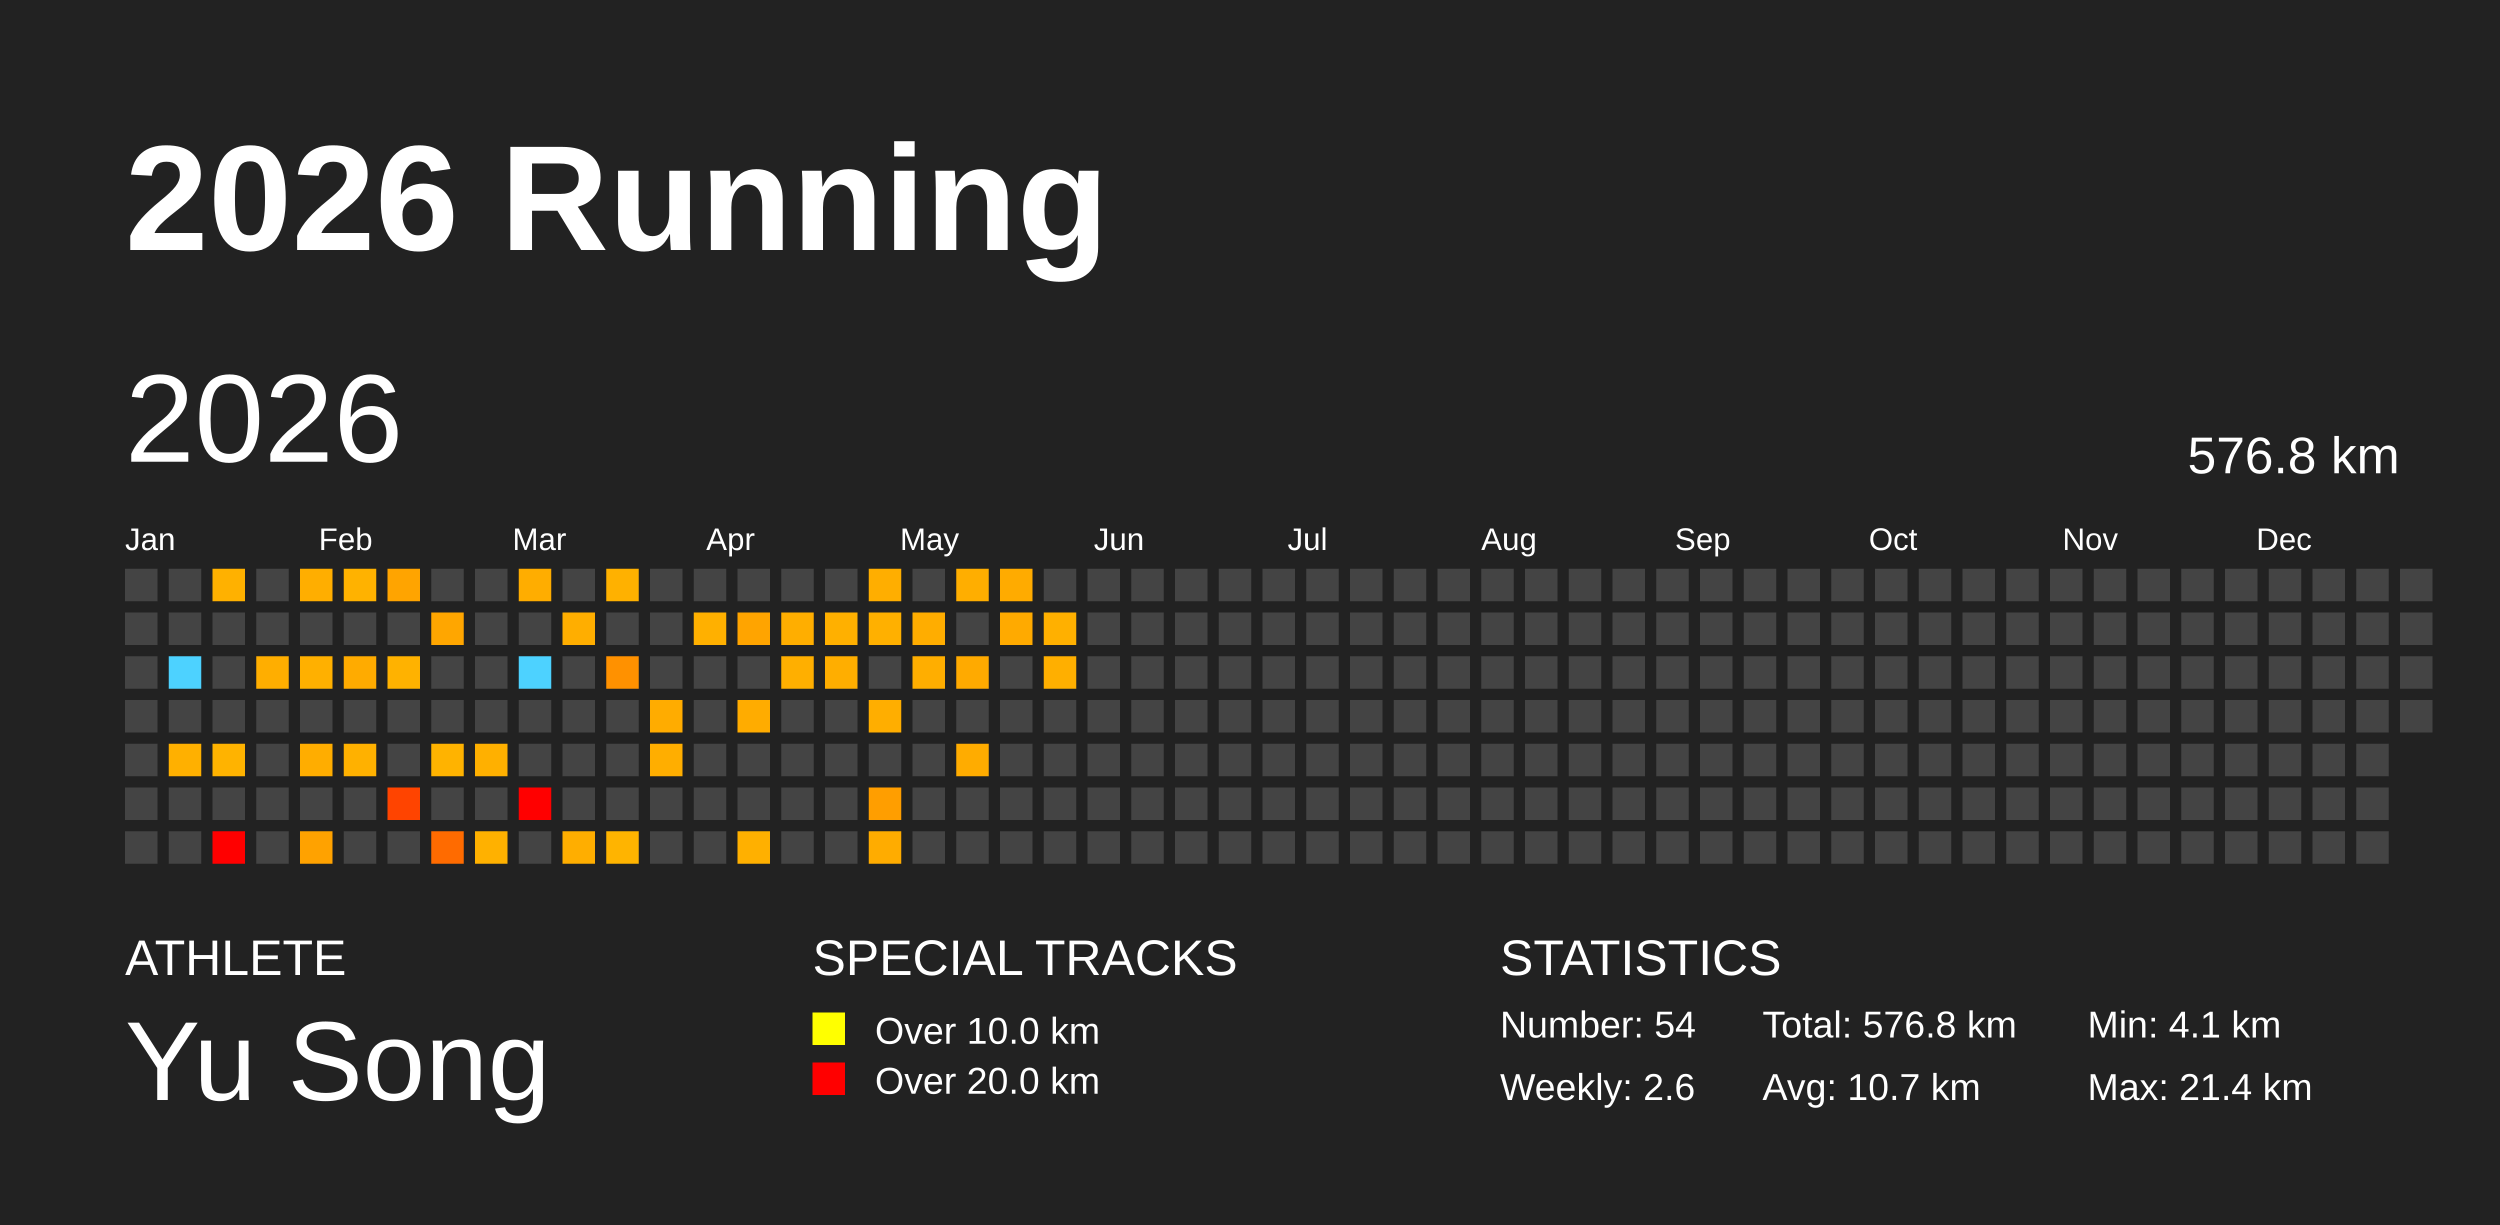
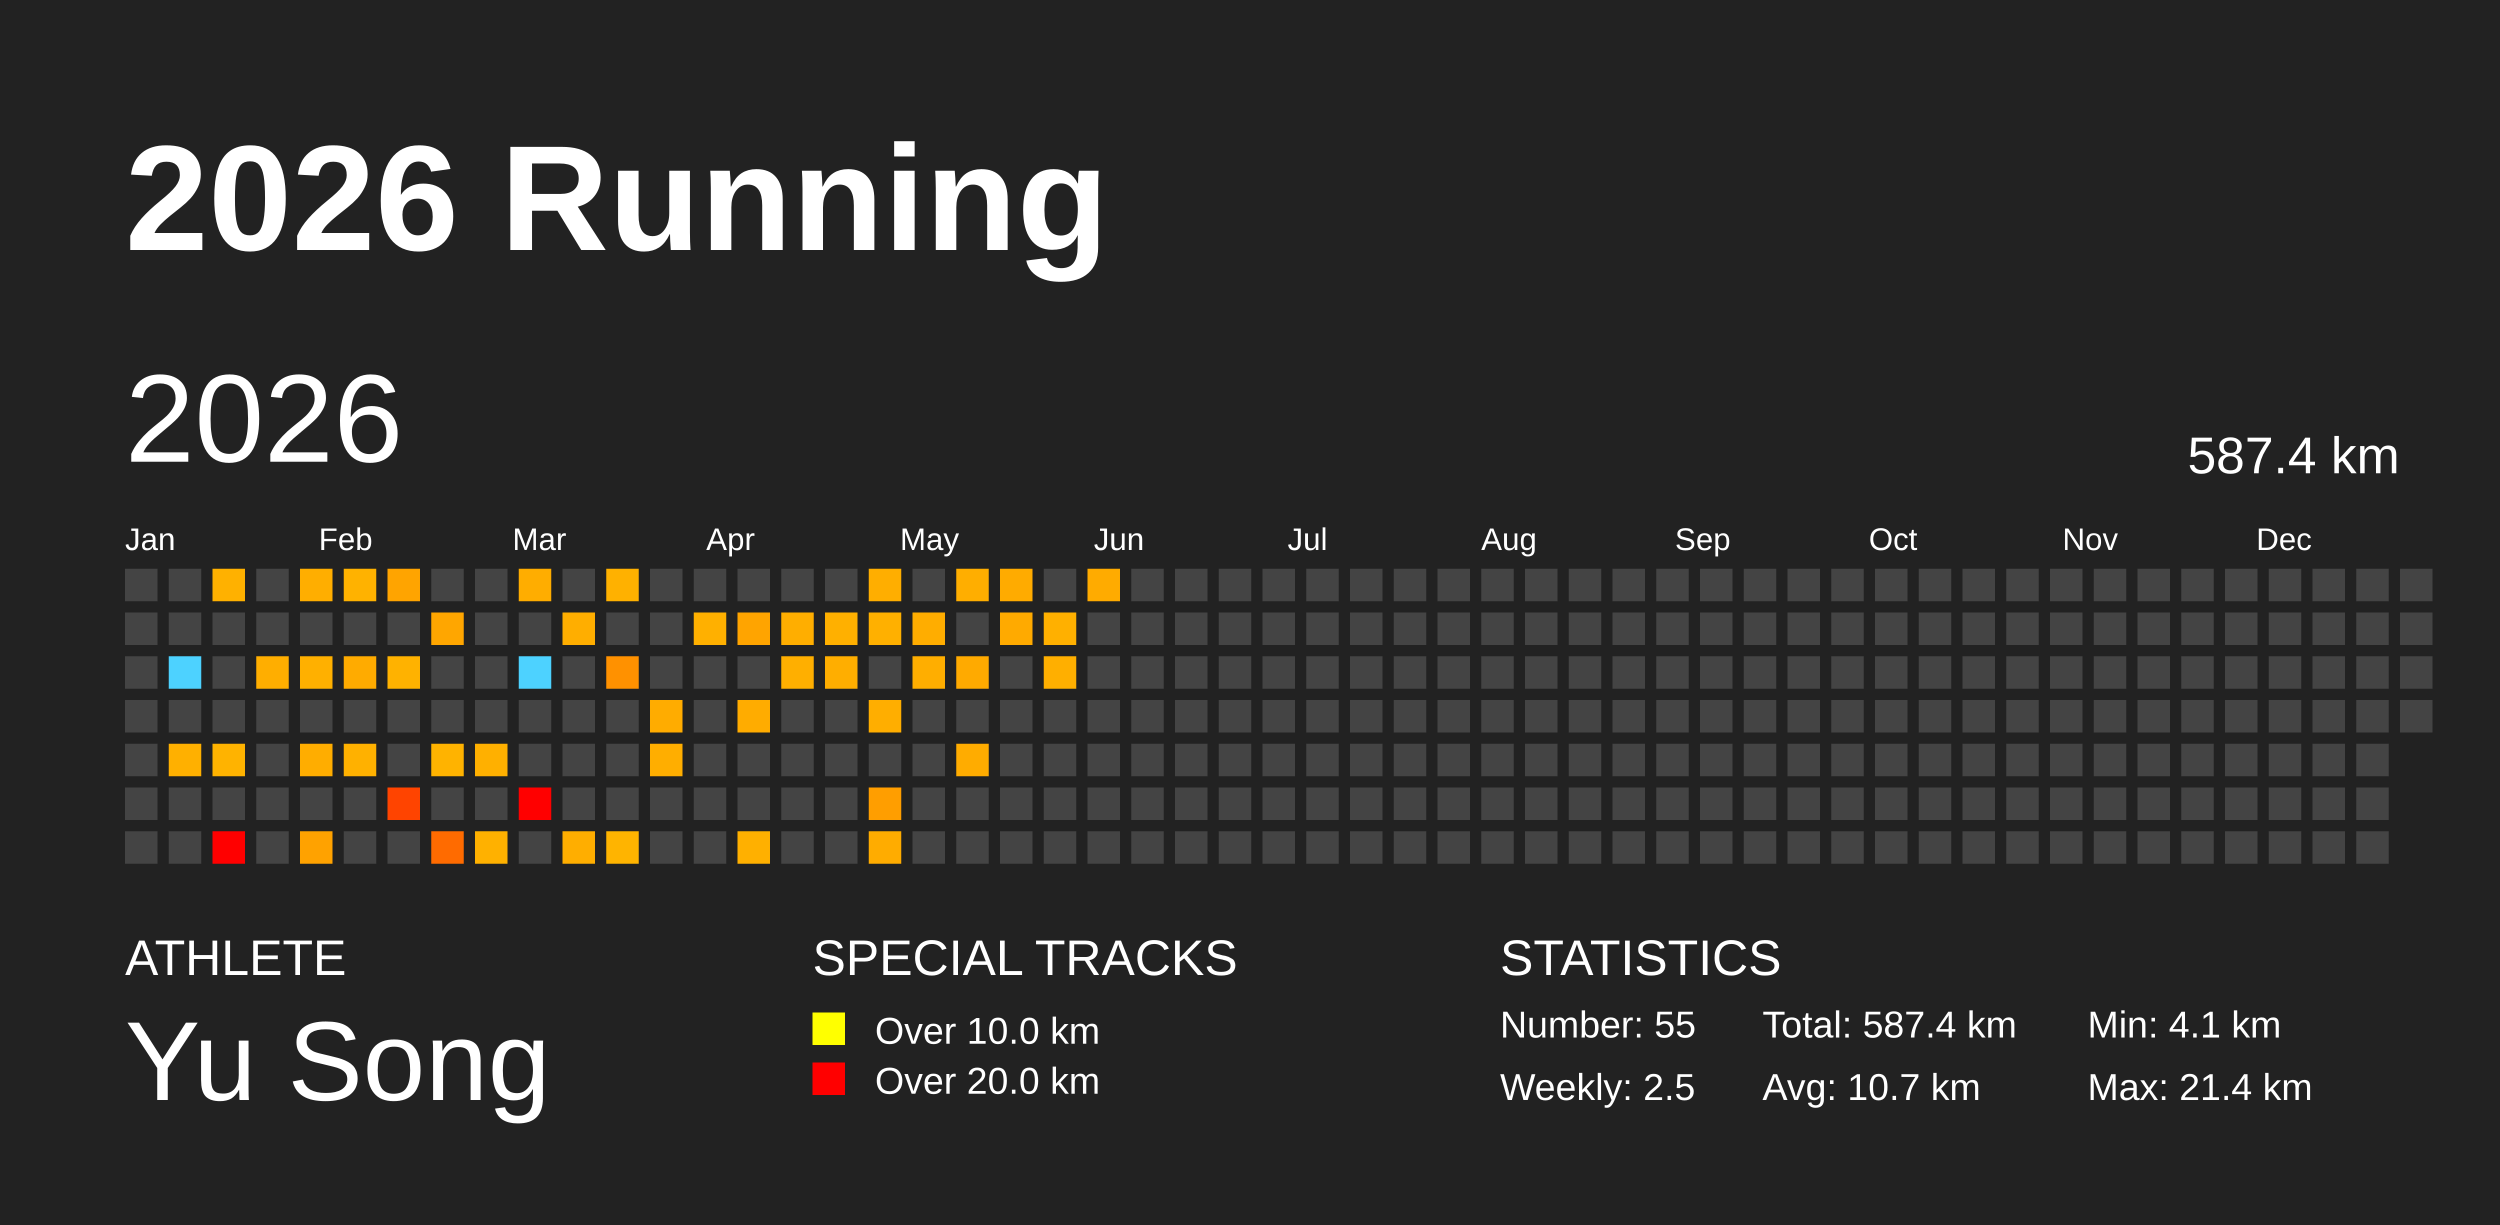
<svg xmlns="http://www.w3.org/2000/svg" baseProfile="full" height="98mm" version="1.1" viewBox="0,0,200,98" width="200mm">
  <defs />
  <rect fill="#222222" height="98" width="200" x="0" y="0" />
  <text fill="#FFFFFF" style="font-size:12px; font-family:Arial; font-weight:bold;" x="10" y="20">2026 Running</text>
  <text fill="#FFFFFF" style="font-size:4px; font-family:Arial" x="10" y="78">ATHLETE</text>
  <text fill="#FFFFFF" style="font-size:9px; font-family:Arial" x="10" y="88">Yu Song</text>
  <text fill="#FFFFFF" style="font-size:4px; font-family:Arial" x="65" y="78">SPECIAL TRACKS</text>
  <rect fill="yellow" height="2.6" width="2.6" x="65" y="81" />
  <text fill="#FFFFFF" style="font-size:3px; font-family:Arial" x="70" y="83.5">Over 10.0 km</text>
  <rect fill="red" height="2.6" width="2.6" x="65" y="85" />
  <text fill="#FFFFFF" style="font-size:3px; font-family:Arial" x="70" y="87.5">Over 20.0 km</text>
  <text fill="#FFFFFF" style="font-size:4px; font-family:Arial" x="120" y="78">STATISTICS</text>
-   <text fill="#FFFFFF" style="font-size:3px; font-family:Arial" x="120" y="83">Number: 54</text>
-   <text fill="#FFFFFF" style="font-size:3px; font-family:Arial" x="120" y="88">Weekly: 2.6</text>
-   <text fill="#FFFFFF" style="font-size:3px; font-family:Arial" x="141" y="83">Total: 576.8 km</text>
+   <text fill="#FFFFFF" style="font-size:3px; font-family:Arial" x="120" y="83">Number: 55</text>
+   <text fill="#FFFFFF" style="font-size:3px; font-family:Arial" x="120" y="88">Weekly: 2.5</text>
+   <text fill="#FFFFFF" style="font-size:3px; font-family:Arial" x="141" y="83">Total: 587.4 km</text>
  <text fill="#FFFFFF" style="font-size:3px; font-family:Arial" x="141" y="88">Avg: 10.7 km</text>
  <text fill="#FFFFFF" style="font-size:3px; font-family:Arial" x="167" y="83">Min: 4.1 km</text>
  <text fill="#FFFFFF" style="font-size:3px; font-family:Arial" x="167" y="88">Max: 21.4 km</text>
  <text dominant-baseline="hanging" fill="#FFFFFF" style="font-size:10.0px; font-family:Arial;" x="10" y="30">2026</text>
-   <text dominant-baseline="hanging" fill="#FFFFFF" style="font-size:4.125px; font-family:Arial;" x="175" y="35">576.8 km</text>
+   <text dominant-baseline="hanging" fill="#FFFFFF" style="font-size:4.125px; font-family:Arial;" x="175" y="35">587.4 km</text>
  <text fill="#FFFFFF" style="font-size:2.5px; font-family:Arial" x="10.0" y="44">Jan</text>
  <text fill="#FFFFFF" style="font-size:2.5px; font-family:Arial" x="25.5" y="44">Feb</text>
  <text fill="#FFFFFF" style="font-size:2.5px; font-family:Arial" x="41.0" y="44">Mar</text>
  <text fill="#FFFFFF" style="font-size:2.5px; font-family:Arial" x="56.5" y="44">Apr</text>
  <text fill="#FFFFFF" style="font-size:2.5px; font-family:Arial" x="72.0" y="44">May</text>
  <text fill="#FFFFFF" style="font-size:2.5px; font-family:Arial" x="87.5" y="44">Jun</text>
  <text fill="#FFFFFF" style="font-size:2.5px; font-family:Arial" x="103.0" y="44">Jul</text>
  <text fill="#FFFFFF" style="font-size:2.5px; font-family:Arial" x="118.5" y="44">Aug</text>
  <text fill="#FFFFFF" style="font-size:2.5px; font-family:Arial" x="134.0" y="44">Sep</text>
  <text fill="#FFFFFF" style="font-size:2.5px; font-family:Arial" x="149.5" y="44">Oct</text>
  <text fill="#FFFFFF" style="font-size:2.5px; font-family:Arial" x="165.0" y="44">Nov</text>
  <text fill="#FFFFFF" style="font-size:2.5px; font-family:Arial" x="180.5" y="44">Dec</text>
  <rect fill="#444444" height="2.6" width="2.6" x="10.0" y="45.5" />
  <rect fill="#444444" height="2.6" width="2.6" x="10.0" y="49.0" />
  <rect fill="#444444" height="2.6" width="2.6" x="10.0" y="52.5" />
  <rect fill="#444444" height="2.6" width="2.6" x="10.0" y="56.0" />
  <rect fill="#444444" height="2.6" width="2.6" x="10.0" y="59.5" />
  <rect fill="#444444" height="2.6" width="2.6" x="10.0" y="63.0" />
  <rect fill="#444444" height="2.6" width="2.6" x="10.0" y="66.5" />
  <rect fill="#444444" height="2.6" width="2.6" x="13.5" y="45.5" />
  <rect fill="#444444" height="2.6" width="2.6" x="13.5" y="49.0" />
  <rect fill="#4dd2ff" height="2.6" width="2.6" x="13.5" y="52.5" />
  <rect fill="#444444" height="2.6" width="2.6" x="13.5" y="56.0" />
  <rect fill="#ffb000" height="2.6" width="2.6" x="13.5" y="59.5" />
  <rect fill="#444444" height="2.6" width="2.6" x="13.5" y="63.0" />
  <rect fill="#444444" height="2.6" width="2.6" x="13.5" y="66.5" />
  <rect fill="#ffb100" height="2.6" width="2.6" x="17.0" y="45.5" />
  <rect fill="#444444" height="2.6" width="2.6" x="17.0" y="49.0" />
  <rect fill="#444444" height="2.6" width="2.6" x="17.0" y="52.5" />
  <rect fill="#444444" height="2.6" width="2.6" x="17.0" y="56.0" />
  <rect fill="#ffb300" height="2.6" width="2.6" x="17.0" y="59.5" />
  <rect fill="#444444" height="2.6" width="2.6" x="17.0" y="63.0" />
  <rect fill="red" height="2.6" width="2.6" x="17.0" y="66.5" />
  <rect fill="#444444" height="2.6" width="2.6" x="20.5" y="45.5" />
  <rect fill="#444444" height="2.6" width="2.6" x="20.5" y="49.0" />
  <rect fill="#ffae00" height="2.6" width="2.6" x="20.5" y="52.5" />
  <rect fill="#444444" height="2.6" width="2.6" x="20.5" y="56.0" />
  <rect fill="#444444" height="2.6" width="2.6" x="20.5" y="59.5" />
  <rect fill="#444444" height="2.6" width="2.6" x="20.5" y="63.0" />
  <rect fill="#444444" height="2.6" width="2.6" x="20.5" y="66.5" />
  <rect fill="#ffae00" height="2.6" width="2.6" x="24.0" y="45.5" />
  <rect fill="#444444" height="2.6" width="2.6" x="24.0" y="49.0" />
  <rect fill="#ffb000" height="2.6" width="2.6" x="24.0" y="52.5" />
  <rect fill="#444444" height="2.6" width="2.6" x="24.0" y="56.0" />
  <rect fill="#ffad00" height="2.6" width="2.6" x="24.0" y="59.5" />
  <rect fill="#444444" height="2.6" width="2.6" x="24.0" y="63.0" />
  <rect fill="#ffa200" height="2.6" width="2.6" x="24.0" y="66.5" />
  <rect fill="#ffb200" height="2.6" width="2.6" x="27.5" y="45.5" />
  <rect fill="#444444" height="2.6" width="2.6" x="27.5" y="49.0" />
  <rect fill="#ffab00" height="2.6" width="2.6" x="27.5" y="52.5" />
  <rect fill="#444444" height="2.6" width="2.6" x="27.5" y="56.0" />
  <rect fill="#ffb100" height="2.6" width="2.6" x="27.5" y="59.5" />
  <rect fill="#444444" height="2.6" width="2.6" x="27.5" y="63.0" />
  <rect fill="#444444" height="2.6" width="2.6" x="27.5" y="66.5" />
  <rect fill="#ffa400" height="2.6" width="2.6" x="31.0" y="45.5" />
  <rect fill="#444444" height="2.6" width="2.6" x="31.0" y="49.0" />
  <rect fill="#ffb200" height="2.6" width="2.6" x="31.0" y="52.5" />
  <rect fill="#444444" height="2.6" width="2.6" x="31.0" y="56.0" />
  <rect fill="#444444" height="2.6" width="2.6" x="31.0" y="59.5" />
  <rect fill="#ff4400" height="2.6" width="2.6" x="31.0" y="63.0" />
  <rect fill="#444444" height="2.6" width="2.6" x="31.0" y="66.5" />
  <rect fill="#444444" height="2.6" width="2.6" x="34.5" y="45.5" />
  <rect fill="#ffa600" height="2.6" width="2.6" x="34.5" y="49.0" />
  <rect fill="#444444" height="2.6" width="2.6" x="34.5" y="52.5" />
  <rect fill="#444444" height="2.6" width="2.6" x="34.5" y="56.0" />
  <rect fill="#ffb300" height="2.6" width="2.6" x="34.5" y="59.5" />
  <rect fill="#444444" height="2.6" width="2.6" x="34.5" y="63.0" />
  <rect fill="#ff6b00" height="2.6" width="2.6" x="34.5" y="66.5" />
  <rect fill="#444444" height="2.6" width="2.6" x="38.0" y="45.5" />
  <rect fill="#444444" height="2.6" width="2.6" x="38.0" y="49.0" />
  <rect fill="#444444" height="2.6" width="2.6" x="38.0" y="52.5" />
  <rect fill="#444444" height="2.6" width="2.6" x="38.0" y="56.0" />
  <rect fill="#ffb000" height="2.6" width="2.6" x="38.0" y="59.5" />
  <rect fill="#444444" height="2.6" width="2.6" x="38.0" y="63.0" />
  <rect fill="#ffb100" height="2.6" width="2.6" x="38.0" y="66.5" />
  <rect fill="#ffad00" height="2.6" width="2.6" x="41.5" y="45.5" />
  <rect fill="#444444" height="2.6" width="2.6" x="41.5" y="49.0" />
  <rect fill="#4dd2ff" height="2.6" width="2.6" x="41.5" y="52.5" />
  <rect fill="#444444" height="2.6" width="2.6" x="41.5" y="56.0" />
  <rect fill="#444444" height="2.6" width="2.6" x="41.5" y="59.5" />
  <rect fill="red" height="2.6" width="2.6" x="41.5" y="63.0" />
  <rect fill="#444444" height="2.6" width="2.6" x="41.5" y="66.5" />
  <rect fill="#444444" height="2.6" width="2.6" x="45.0" y="45.5" />
  <rect fill="#ffae00" height="2.6" width="2.6" x="45.0" y="49.0" />
  <rect fill="#444444" height="2.6" width="2.6" x="45.0" y="52.5" />
  <rect fill="#444444" height="2.6" width="2.6" x="45.0" y="56.0" />
  <rect fill="#444444" height="2.6" width="2.6" x="45.0" y="59.5" />
  <rect fill="#444444" height="2.6" width="2.6" x="45.0" y="63.0" />
  <rect fill="#ffae00" height="2.6" width="2.6" x="45.0" y="66.5" />
  <rect fill="#ffb100" height="2.6" width="2.6" x="48.5" y="45.5" />
  <rect fill="#444444" height="2.6" width="2.6" x="48.5" y="49.0" />
  <rect fill="#ff9100" height="2.6" width="2.6" x="48.5" y="52.5" />
  <rect fill="#444444" height="2.6" width="2.6" x="48.5" y="56.0" />
  <rect fill="#444444" height="2.6" width="2.6" x="48.5" y="59.5" />
  <rect fill="#444444" height="2.6" width="2.6" x="48.5" y="63.0" />
  <rect fill="#ffb400" height="2.6" width="2.6" x="48.5" y="66.5" />
  <rect fill="#444444" height="2.6" width="2.6" x="52.0" y="45.5" />
  <rect fill="#444444" height="2.6" width="2.6" x="52.0" y="49.0" />
  <rect fill="#444444" height="2.6" width="2.6" x="52.0" y="52.5" />
  <rect fill="#ffac00" height="2.6" width="2.6" x="52.0" y="56.0" />
  <rect fill="#ffae00" height="2.6" width="2.6" x="52.0" y="59.5" />
  <rect fill="#444444" height="2.6" width="2.6" x="52.0" y="63.0" />
  <rect fill="#444444" height="2.6" width="2.6" x="52.0" y="66.5" />
  <rect fill="#444444" height="2.6" width="2.6" x="55.5" y="45.5" />
  <rect fill="#ffb000" height="2.6" width="2.6" x="55.5" y="49.0" />
  <rect fill="#444444" height="2.6" width="2.6" x="55.5" y="52.5" />
  <rect fill="#444444" height="2.6" width="2.6" x="55.5" y="56.0" />
  <rect fill="#444444" height="2.6" width="2.6" x="55.5" y="59.5" />
  <rect fill="#444444" height="2.6" width="2.6" x="55.5" y="63.0" />
  <rect fill="#444444" height="2.6" width="2.6" x="55.5" y="66.5" />
  <rect fill="#444444" height="2.6" width="2.6" x="59.0" y="45.5" />
  <rect fill="#ffa400" height="2.6" width="2.6" x="59.0" y="49.0" />
  <rect fill="#444444" height="2.6" width="2.6" x="59.0" y="52.5" />
  <rect fill="#ffac00" height="2.6" width="2.6" x="59.0" y="56.0" />
  <rect fill="#444444" height="2.6" width="2.6" x="59.0" y="59.5" />
  <rect fill="#444444" height="2.6" width="2.6" x="59.0" y="63.0" />
  <rect fill="#ffb000" height="2.6" width="2.6" x="59.0" y="66.5" />
  <rect fill="#444444" height="2.6" width="2.6" x="62.5" y="45.5" />
  <rect fill="#ffae00" height="2.6" width="2.6" x="62.5" y="49.0" />
  <rect fill="#ffaf00" height="2.6" width="2.6" x="62.5" y="52.5" />
  <rect fill="#444444" height="2.6" width="2.6" x="62.5" y="56.0" />
  <rect fill="#444444" height="2.6" width="2.6" x="62.5" y="59.5" />
  <rect fill="#444444" height="2.6" width="2.6" x="62.5" y="63.0" />
  <rect fill="#444444" height="2.6" width="2.6" x="62.5" y="66.5" />
  <rect fill="#444444" height="2.6" width="2.6" x="66.0" y="45.5" />
  <rect fill="#ffb000" height="2.6" width="2.6" x="66.0" y="49.0" />
  <rect fill="#ffae00" height="2.6" width="2.6" x="66.0" y="52.5" />
  <rect fill="#444444" height="2.6" width="2.6" x="66.0" y="56.0" />
  <rect fill="#444444" height="2.6" width="2.6" x="66.0" y="59.5" />
  <rect fill="#444444" height="2.6" width="2.6" x="66.0" y="63.0" />
  <rect fill="#444444" height="2.6" width="2.6" x="66.0" y="66.5" />
  <rect fill="#ffae00" height="2.6" width="2.6" x="69.5" y="45.5" />
  <rect fill="#ffb000" height="2.6" width="2.6" x="69.5" y="49.0" />
  <rect fill="#444444" height="2.6" width="2.6" x="69.5" y="52.5" />
  <rect fill="#ffae00" height="2.6" width="2.6" x="69.5" y="56.0" />
  <rect fill="#444444" height="2.6" width="2.6" x="69.5" y="59.5" />
  <rect fill="#ff9e00" height="2.6" width="2.6" x="69.5" y="63.0" />
  <rect fill="#ffac00" height="2.6" width="2.6" x="69.5" y="66.5" />
  <rect fill="#444444" height="2.6" width="2.6" x="73.0" y="45.5" />
  <rect fill="#ffad00" height="2.6" width="2.6" x="73.0" y="49.0" />
  <rect fill="#ffae00" height="2.6" width="2.6" x="73.0" y="52.5" />
  <rect fill="#444444" height="2.6" width="2.6" x="73.0" y="56.0" />
  <rect fill="#444444" height="2.6" width="2.6" x="73.0" y="59.5" />
  <rect fill="#444444" height="2.6" width="2.6" x="73.0" y="63.0" />
  <rect fill="#444444" height="2.6" width="2.6" x="73.0" y="66.5" />
  <rect fill="#ffae00" height="2.6" width="2.6" x="76.5" y="45.5" />
  <rect fill="#444444" height="2.6" width="2.6" x="76.5" y="49.0" />
  <rect fill="#ffaa00" height="2.6" width="2.6" x="76.5" y="52.5" />
  <rect fill="#444444" height="2.6" width="2.6" x="76.5" y="56.0" />
  <rect fill="#ffac00" height="2.6" width="2.6" x="76.5" y="59.5" />
  <rect fill="#444444" height="2.6" width="2.6" x="76.5" y="63.0" />
  <rect fill="#444444" height="2.6" width="2.6" x="76.5" y="66.5" />
  <rect fill="#ffab00" height="2.6" width="2.6" x="80.0" y="45.5" />
  <rect fill="#ffaa00" height="2.6" width="2.6" x="80.0" y="49.0" />
  <rect fill="#444444" height="2.6" width="2.6" x="80.0" y="52.5" />
  <rect fill="#444444" height="2.6" width="2.6" x="80.0" y="56.0" />
  <rect fill="#444444" height="2.6" width="2.6" x="80.0" y="59.5" />
  <rect fill="#444444" height="2.6" width="2.6" x="80.0" y="63.0" />
  <rect fill="#444444" height="2.6" width="2.6" x="80.0" y="66.5" />
  <rect fill="#444444" height="2.6" width="2.6" x="83.5" y="45.5" />
  <rect fill="#ffb000" height="2.6" width="2.6" x="83.5" y="49.0" />
  <rect fill="#ffaf00" height="2.6" width="2.6" x="83.5" y="52.5" />
  <rect fill="#444444" height="2.6" width="2.6" x="83.5" y="56.0" />
  <rect fill="#444444" height="2.6" width="2.6" x="83.5" y="59.5" />
  <rect fill="#444444" height="2.6" width="2.6" x="83.5" y="63.0" />
  <rect fill="#444444" height="2.6" width="2.6" x="83.5" y="66.5" />
-   <rect fill="#444444" height="2.6" width="2.6" x="87.0" y="45.5" />
+   <rect fill="#ffab00" height="2.6" width="2.6" x="87.0" y="45.5" />
  <rect fill="#444444" height="2.6" width="2.6" x="87.0" y="49.0" />
  <rect fill="#444444" height="2.6" width="2.6" x="87.0" y="52.5" />
  <rect fill="#444444" height="2.6" width="2.6" x="87.0" y="56.0" />
  <rect fill="#444444" height="2.6" width="2.6" x="87.0" y="59.5" />
  <rect fill="#444444" height="2.6" width="2.6" x="87.0" y="63.0" />
  <rect fill="#444444" height="2.6" width="2.6" x="87.0" y="66.5" />
  <rect fill="#444444" height="2.6" width="2.6" x="90.5" y="45.5" />
  <rect fill="#444444" height="2.6" width="2.6" x="90.5" y="49.0" />
  <rect fill="#444444" height="2.6" width="2.6" x="90.5" y="52.5" />
  <rect fill="#444444" height="2.6" width="2.6" x="90.5" y="56.0" />
  <rect fill="#444444" height="2.6" width="2.6" x="90.5" y="59.5" />
  <rect fill="#444444" height="2.6" width="2.6" x="90.5" y="63.0" />
  <rect fill="#444444" height="2.6" width="2.6" x="90.5" y="66.5" />
  <rect fill="#444444" height="2.6" width="2.6" x="94.0" y="45.5" />
  <rect fill="#444444" height="2.6" width="2.6" x="94.0" y="49.0" />
  <rect fill="#444444" height="2.6" width="2.6" x="94.0" y="52.5" />
  <rect fill="#444444" height="2.6" width="2.6" x="94.0" y="56.0" />
  <rect fill="#444444" height="2.6" width="2.6" x="94.0" y="59.5" />
  <rect fill="#444444" height="2.6" width="2.6" x="94.0" y="63.0" />
  <rect fill="#444444" height="2.6" width="2.6" x="94.0" y="66.5" />
  <rect fill="#444444" height="2.6" width="2.6" x="97.5" y="45.5" />
  <rect fill="#444444" height="2.6" width="2.6" x="97.5" y="49.0" />
  <rect fill="#444444" height="2.6" width="2.6" x="97.5" y="52.5" />
  <rect fill="#444444" height="2.6" width="2.6" x="97.5" y="56.0" />
  <rect fill="#444444" height="2.6" width="2.6" x="97.5" y="59.5" />
  <rect fill="#444444" height="2.6" width="2.6" x="97.5" y="63.0" />
  <rect fill="#444444" height="2.6" width="2.6" x="97.5" y="66.5" />
  <rect fill="#444444" height="2.6" width="2.6" x="101.0" y="45.5" />
  <rect fill="#444444" height="2.6" width="2.6" x="101.0" y="49.0" />
  <rect fill="#444444" height="2.6" width="2.6" x="101.0" y="52.5" />
  <rect fill="#444444" height="2.6" width="2.6" x="101.0" y="56.0" />
  <rect fill="#444444" height="2.6" width="2.6" x="101.0" y="59.5" />
  <rect fill="#444444" height="2.6" width="2.6" x="101.0" y="63.0" />
  <rect fill="#444444" height="2.6" width="2.6" x="101.0" y="66.5" />
  <rect fill="#444444" height="2.6" width="2.6" x="104.5" y="45.5" />
  <rect fill="#444444" height="2.6" width="2.6" x="104.5" y="49.0" />
  <rect fill="#444444" height="2.6" width="2.6" x="104.5" y="52.5" />
  <rect fill="#444444" height="2.6" width="2.6" x="104.5" y="56.0" />
  <rect fill="#444444" height="2.6" width="2.6" x="104.5" y="59.5" />
  <rect fill="#444444" height="2.6" width="2.6" x="104.5" y="63.0" />
  <rect fill="#444444" height="2.6" width="2.6" x="104.5" y="66.5" />
  <rect fill="#444444" height="2.6" width="2.6" x="108.0" y="45.5" />
  <rect fill="#444444" height="2.6" width="2.6" x="108.0" y="49.0" />
  <rect fill="#444444" height="2.6" width="2.6" x="108.0" y="52.5" />
  <rect fill="#444444" height="2.6" width="2.6" x="108.0" y="56.0" />
  <rect fill="#444444" height="2.6" width="2.6" x="108.0" y="59.5" />
  <rect fill="#444444" height="2.6" width="2.6" x="108.0" y="63.0" />
  <rect fill="#444444" height="2.6" width="2.6" x="108.0" y="66.5" />
  <rect fill="#444444" height="2.6" width="2.6" x="111.5" y="45.5" />
  <rect fill="#444444" height="2.6" width="2.6" x="111.5" y="49.0" />
  <rect fill="#444444" height="2.6" width="2.6" x="111.5" y="52.5" />
  <rect fill="#444444" height="2.6" width="2.6" x="111.5" y="56.0" />
  <rect fill="#444444" height="2.6" width="2.6" x="111.5" y="59.5" />
  <rect fill="#444444" height="2.6" width="2.6" x="111.5" y="63.0" />
  <rect fill="#444444" height="2.6" width="2.6" x="111.5" y="66.5" />
  <rect fill="#444444" height="2.6" width="2.6" x="115.0" y="45.5" />
  <rect fill="#444444" height="2.6" width="2.6" x="115.0" y="49.0" />
  <rect fill="#444444" height="2.6" width="2.6" x="115.0" y="52.5" />
  <rect fill="#444444" height="2.6" width="2.6" x="115.0" y="56.0" />
  <rect fill="#444444" height="2.6" width="2.6" x="115.0" y="59.5" />
  <rect fill="#444444" height="2.6" width="2.6" x="115.0" y="63.0" />
  <rect fill="#444444" height="2.6" width="2.6" x="115.0" y="66.5" />
  <rect fill="#444444" height="2.6" width="2.6" x="118.5" y="45.5" />
  <rect fill="#444444" height="2.6" width="2.6" x="118.5" y="49.0" />
  <rect fill="#444444" height="2.6" width="2.6" x="118.5" y="52.5" />
  <rect fill="#444444" height="2.6" width="2.6" x="118.5" y="56.0" />
  <rect fill="#444444" height="2.6" width="2.6" x="118.5" y="59.5" />
  <rect fill="#444444" height="2.6" width="2.6" x="118.5" y="63.0" />
  <rect fill="#444444" height="2.6" width="2.6" x="118.5" y="66.5" />
  <rect fill="#444444" height="2.6" width="2.6" x="122.0" y="45.5" />
  <rect fill="#444444" height="2.6" width="2.6" x="122.0" y="49.0" />
  <rect fill="#444444" height="2.6" width="2.6" x="122.0" y="52.5" />
  <rect fill="#444444" height="2.6" width="2.6" x="122.0" y="56.0" />
  <rect fill="#444444" height="2.6" width="2.6" x="122.0" y="59.5" />
  <rect fill="#444444" height="2.6" width="2.6" x="122.0" y="63.0" />
  <rect fill="#444444" height="2.6" width="2.6" x="122.0" y="66.5" />
  <rect fill="#444444" height="2.6" width="2.6" x="125.5" y="45.5" />
  <rect fill="#444444" height="2.6" width="2.6" x="125.5" y="49.0" />
  <rect fill="#444444" height="2.6" width="2.6" x="125.5" y="52.5" />
  <rect fill="#444444" height="2.6" width="2.6" x="125.5" y="56.0" />
  <rect fill="#444444" height="2.6" width="2.6" x="125.5" y="59.5" />
  <rect fill="#444444" height="2.6" width="2.6" x="125.5" y="63.0" />
  <rect fill="#444444" height="2.6" width="2.6" x="125.5" y="66.5" />
  <rect fill="#444444" height="2.6" width="2.6" x="129.0" y="45.5" />
  <rect fill="#444444" height="2.6" width="2.6" x="129.0" y="49.0" />
  <rect fill="#444444" height="2.6" width="2.6" x="129.0" y="52.5" />
  <rect fill="#444444" height="2.6" width="2.6" x="129.0" y="56.0" />
  <rect fill="#444444" height="2.6" width="2.6" x="129.0" y="59.5" />
  <rect fill="#444444" height="2.6" width="2.6" x="129.0" y="63.0" />
  <rect fill="#444444" height="2.6" width="2.6" x="129.0" y="66.5" />
  <rect fill="#444444" height="2.6" width="2.6" x="132.5" y="45.5" />
  <rect fill="#444444" height="2.6" width="2.6" x="132.5" y="49.0" />
  <rect fill="#444444" height="2.6" width="2.6" x="132.5" y="52.5" />
  <rect fill="#444444" height="2.6" width="2.6" x="132.5" y="56.0" />
  <rect fill="#444444" height="2.6" width="2.6" x="132.5" y="59.5" />
  <rect fill="#444444" height="2.6" width="2.6" x="132.5" y="63.0" />
  <rect fill="#444444" height="2.6" width="2.6" x="132.5" y="66.5" />
  <rect fill="#444444" height="2.6" width="2.6" x="136.0" y="45.5" />
  <rect fill="#444444" height="2.6" width="2.6" x="136.0" y="49.0" />
  <rect fill="#444444" height="2.6" width="2.6" x="136.0" y="52.5" />
  <rect fill="#444444" height="2.6" width="2.6" x="136.0" y="56.0" />
  <rect fill="#444444" height="2.6" width="2.6" x="136.0" y="59.5" />
  <rect fill="#444444" height="2.6" width="2.6" x="136.0" y="63.0" />
  <rect fill="#444444" height="2.6" width="2.6" x="136.0" y="66.5" />
  <rect fill="#444444" height="2.6" width="2.6" x="139.5" y="45.5" />
  <rect fill="#444444" height="2.6" width="2.6" x="139.5" y="49.0" />
  <rect fill="#444444" height="2.6" width="2.6" x="139.5" y="52.5" />
  <rect fill="#444444" height="2.6" width="2.6" x="139.5" y="56.0" />
  <rect fill="#444444" height="2.6" width="2.6" x="139.5" y="59.5" />
  <rect fill="#444444" height="2.6" width="2.6" x="139.5" y="63.0" />
  <rect fill="#444444" height="2.6" width="2.6" x="139.5" y="66.5" />
  <rect fill="#444444" height="2.6" width="2.6" x="143.0" y="45.5" />
  <rect fill="#444444" height="2.6" width="2.6" x="143.0" y="49.0" />
  <rect fill="#444444" height="2.6" width="2.6" x="143.0" y="52.5" />
  <rect fill="#444444" height="2.6" width="2.6" x="143.0" y="56.0" />
  <rect fill="#444444" height="2.6" width="2.6" x="143.0" y="59.5" />
  <rect fill="#444444" height="2.6" width="2.6" x="143.0" y="63.0" />
  <rect fill="#444444" height="2.6" width="2.6" x="143.0" y="66.5" />
  <rect fill="#444444" height="2.6" width="2.6" x="146.5" y="45.5" />
  <rect fill="#444444" height="2.6" width="2.6" x="146.5" y="49.0" />
  <rect fill="#444444" height="2.6" width="2.6" x="146.5" y="52.5" />
  <rect fill="#444444" height="2.6" width="2.6" x="146.5" y="56.0" />
  <rect fill="#444444" height="2.6" width="2.6" x="146.5" y="59.5" />
  <rect fill="#444444" height="2.6" width="2.6" x="146.5" y="63.0" />
  <rect fill="#444444" height="2.6" width="2.6" x="146.5" y="66.5" />
  <rect fill="#444444" height="2.6" width="2.6" x="150.0" y="45.5" />
  <rect fill="#444444" height="2.6" width="2.6" x="150.0" y="49.0" />
  <rect fill="#444444" height="2.6" width="2.6" x="150.0" y="52.5" />
  <rect fill="#444444" height="2.6" width="2.6" x="150.0" y="56.0" />
  <rect fill="#444444" height="2.6" width="2.6" x="150.0" y="59.5" />
  <rect fill="#444444" height="2.6" width="2.6" x="150.0" y="63.0" />
  <rect fill="#444444" height="2.6" width="2.6" x="150.0" y="66.5" />
  <rect fill="#444444" height="2.6" width="2.6" x="153.5" y="45.5" />
  <rect fill="#444444" height="2.6" width="2.6" x="153.5" y="49.0" />
  <rect fill="#444444" height="2.6" width="2.6" x="153.5" y="52.5" />
  <rect fill="#444444" height="2.6" width="2.6" x="153.5" y="56.0" />
  <rect fill="#444444" height="2.6" width="2.6" x="153.5" y="59.5" />
  <rect fill="#444444" height="2.6" width="2.6" x="153.5" y="63.0" />
  <rect fill="#444444" height="2.6" width="2.6" x="153.5" y="66.5" />
  <rect fill="#444444" height="2.6" width="2.6" x="157.0" y="45.5" />
  <rect fill="#444444" height="2.6" width="2.6" x="157.0" y="49.0" />
  <rect fill="#444444" height="2.6" width="2.6" x="157.0" y="52.5" />
  <rect fill="#444444" height="2.6" width="2.6" x="157.0" y="56.0" />
  <rect fill="#444444" height="2.6" width="2.6" x="157.0" y="59.5" />
  <rect fill="#444444" height="2.6" width="2.6" x="157.0" y="63.0" />
  <rect fill="#444444" height="2.6" width="2.6" x="157.0" y="66.5" />
  <rect fill="#444444" height="2.6" width="2.6" x="160.5" y="45.5" />
  <rect fill="#444444" height="2.6" width="2.6" x="160.5" y="49.0" />
  <rect fill="#444444" height="2.6" width="2.6" x="160.5" y="52.5" />
  <rect fill="#444444" height="2.6" width="2.6" x="160.5" y="56.0" />
  <rect fill="#444444" height="2.6" width="2.6" x="160.5" y="59.5" />
  <rect fill="#444444" height="2.6" width="2.6" x="160.5" y="63.0" />
  <rect fill="#444444" height="2.6" width="2.6" x="160.5" y="66.5" />
  <rect fill="#444444" height="2.6" width="2.6" x="164.0" y="45.5" />
  <rect fill="#444444" height="2.6" width="2.6" x="164.0" y="49.0" />
  <rect fill="#444444" height="2.6" width="2.6" x="164.0" y="52.5" />
  <rect fill="#444444" height="2.6" width="2.6" x="164.0" y="56.0" />
  <rect fill="#444444" height="2.6" width="2.6" x="164.0" y="59.5" />
  <rect fill="#444444" height="2.6" width="2.6" x="164.0" y="63.0" />
  <rect fill="#444444" height="2.6" width="2.6" x="164.0" y="66.5" />
  <rect fill="#444444" height="2.6" width="2.6" x="167.5" y="45.5" />
  <rect fill="#444444" height="2.6" width="2.6" x="167.5" y="49.0" />
  <rect fill="#444444" height="2.6" width="2.6" x="167.5" y="52.5" />
  <rect fill="#444444" height="2.6" width="2.6" x="167.5" y="56.0" />
  <rect fill="#444444" height="2.6" width="2.6" x="167.5" y="59.5" />
  <rect fill="#444444" height="2.6" width="2.6" x="167.5" y="63.0" />
  <rect fill="#444444" height="2.6" width="2.6" x="167.5" y="66.5" />
  <rect fill="#444444" height="2.6" width="2.6" x="171.0" y="45.5" />
  <rect fill="#444444" height="2.6" width="2.6" x="171.0" y="49.0" />
  <rect fill="#444444" height="2.6" width="2.6" x="171.0" y="52.5" />
  <rect fill="#444444" height="2.6" width="2.6" x="171.0" y="56.0" />
  <rect fill="#444444" height="2.6" width="2.6" x="171.0" y="59.5" />
  <rect fill="#444444" height="2.6" width="2.6" x="171.0" y="63.0" />
  <rect fill="#444444" height="2.6" width="2.6" x="171.0" y="66.5" />
  <rect fill="#444444" height="2.6" width="2.6" x="174.5" y="45.5" />
  <rect fill="#444444" height="2.6" width="2.6" x="174.5" y="49.0" />
  <rect fill="#444444" height="2.6" width="2.6" x="174.5" y="52.5" />
  <rect fill="#444444" height="2.6" width="2.6" x="174.5" y="56.0" />
  <rect fill="#444444" height="2.6" width="2.6" x="174.5" y="59.5" />
  <rect fill="#444444" height="2.6" width="2.6" x="174.5" y="63.0" />
  <rect fill="#444444" height="2.6" width="2.6" x="174.5" y="66.5" />
  <rect fill="#444444" height="2.6" width="2.6" x="178.0" y="45.5" />
  <rect fill="#444444" height="2.6" width="2.6" x="178.0" y="49.0" />
  <rect fill="#444444" height="2.6" width="2.6" x="178.0" y="52.5" />
  <rect fill="#444444" height="2.6" width="2.6" x="178.0" y="56.0" />
  <rect fill="#444444" height="2.6" width="2.6" x="178.0" y="59.5" />
  <rect fill="#444444" height="2.6" width="2.6" x="178.0" y="63.0" />
  <rect fill="#444444" height="2.6" width="2.6" x="178.0" y="66.5" />
  <rect fill="#444444" height="2.6" width="2.6" x="181.5" y="45.5" />
  <rect fill="#444444" height="2.6" width="2.6" x="181.5" y="49.0" />
  <rect fill="#444444" height="2.6" width="2.6" x="181.5" y="52.5" />
  <rect fill="#444444" height="2.6" width="2.6" x="181.5" y="56.0" />
  <rect fill="#444444" height="2.6" width="2.6" x="181.5" y="59.5" />
  <rect fill="#444444" height="2.6" width="2.6" x="181.5" y="63.0" />
  <rect fill="#444444" height="2.6" width="2.6" x="181.5" y="66.5" />
  <rect fill="#444444" height="2.6" width="2.6" x="185.0" y="45.5" />
  <rect fill="#444444" height="2.6" width="2.6" x="185.0" y="49.0" />
  <rect fill="#444444" height="2.6" width="2.6" x="185.0" y="52.5" />
  <rect fill="#444444" height="2.6" width="2.6" x="185.0" y="56.0" />
  <rect fill="#444444" height="2.6" width="2.6" x="185.0" y="59.5" />
  <rect fill="#444444" height="2.6" width="2.6" x="185.0" y="63.0" />
  <rect fill="#444444" height="2.6" width="2.6" x="185.0" y="66.5" />
  <rect fill="#444444" height="2.6" width="2.6" x="188.5" y="45.5" />
  <rect fill="#444444" height="2.6" width="2.6" x="188.5" y="49.0" />
  <rect fill="#444444" height="2.6" width="2.6" x="188.5" y="52.5" />
  <rect fill="#444444" height="2.6" width="2.6" x="188.5" y="56.0" />
  <rect fill="#444444" height="2.6" width="2.6" x="188.5" y="59.5" />
  <rect fill="#444444" height="2.6" width="2.6" x="188.5" y="63.0" />
  <rect fill="#444444" height="2.6" width="2.6" x="188.5" y="66.5" />
  <rect fill="#444444" height="2.6" width="2.6" x="192.0" y="45.5" />
  <rect fill="#444444" height="2.6" width="2.6" x="192.0" y="49.0" />
  <rect fill="#444444" height="2.6" width="2.6" x="192.0" y="52.5" />
  <rect fill="#444444" height="2.6" width="2.6" x="192.0" y="56.0" />
</svg>
